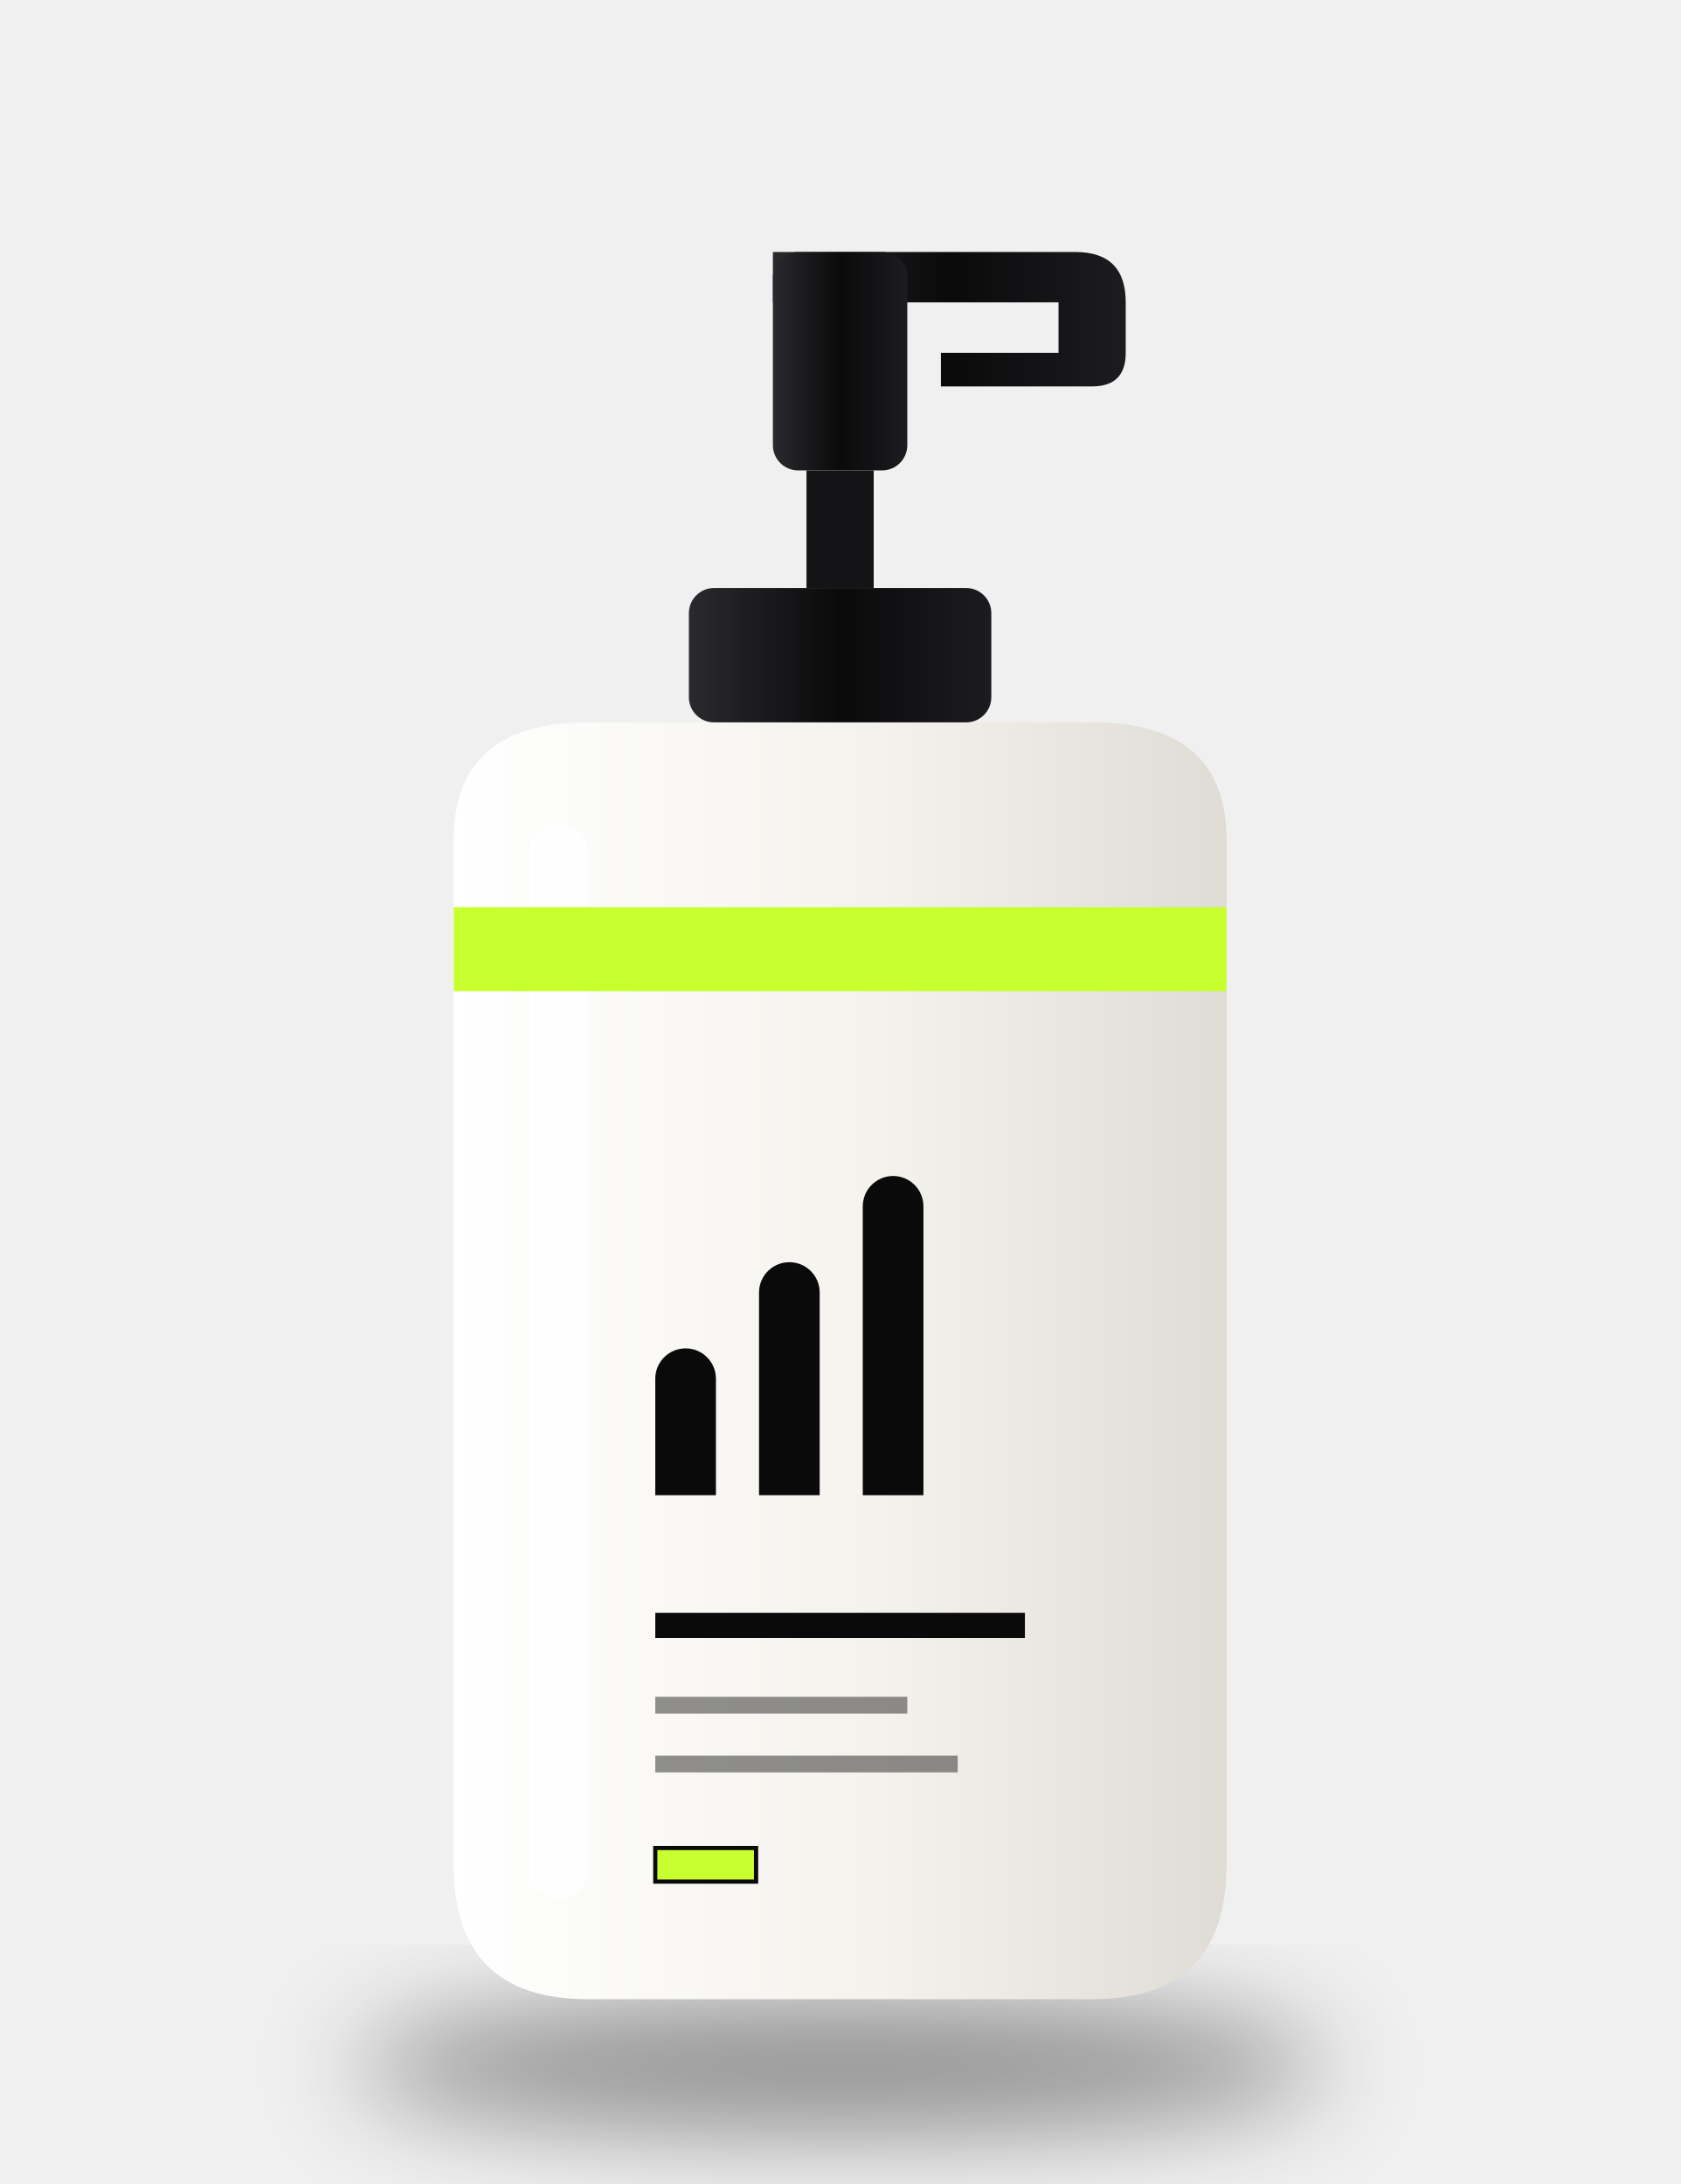
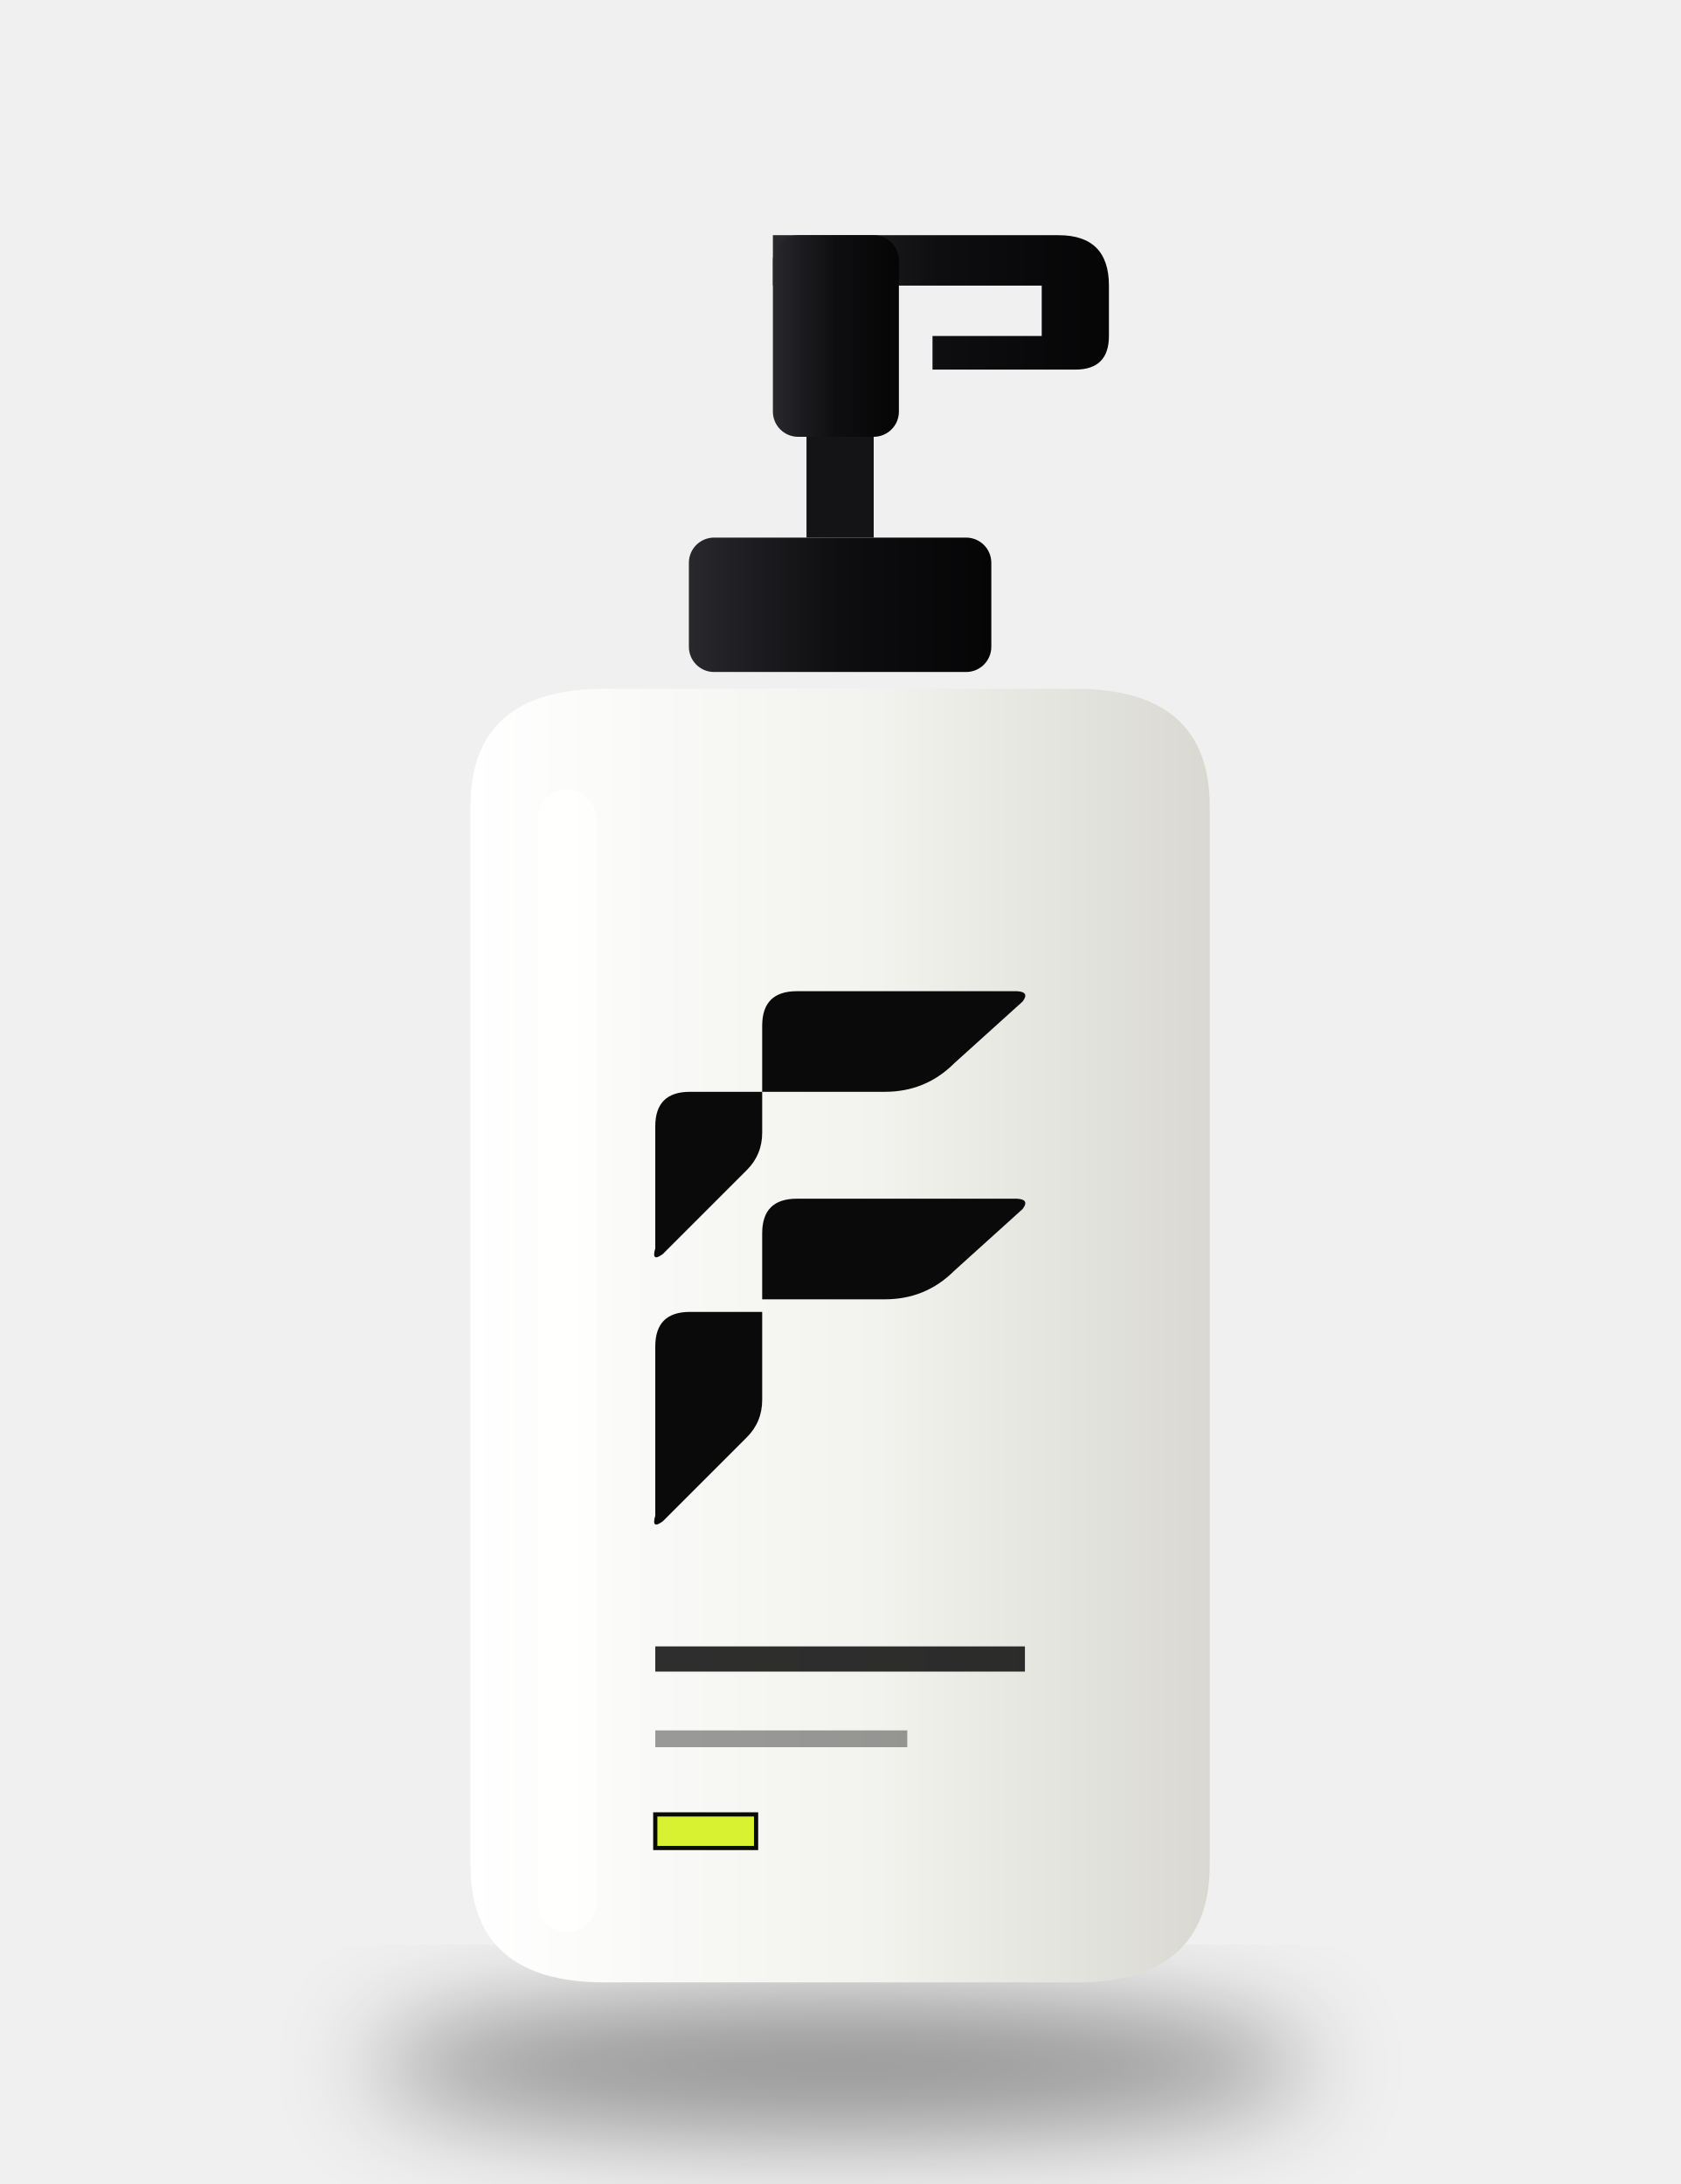
<svg xmlns="http://www.w3.org/2000/svg" viewBox="0 0 200 260" width="200" height="260" role="img" aria-label="FYBRE Bold — performance shampoo pump bottle">
  <defs>
-     <linearGradient id="body" x1="0" y1="0" x2="1" y2="0">
+     <linearGradient id="wbody" x1="0" y1="0" x2="1" y2="0">
      <stop offset="0" stop-color="#FFFFFF" />
-       <stop offset="0.55" stop-color="#F4F2EC" />
-       <stop offset="1" stop-color="#DEDCD4" />
+       <stop offset="0.55" stop-color="#F2F2EE" />
+       <stop offset="1" stop-color="#D9D9D2" />
    </linearGradient>
-     <linearGradient id="pump" x1="0" y1="0" x2="1" y2="0">
-       <stop offset="0" stop-color="#2A2A2E" />
-       <stop offset="0.5" stop-color="#0A0A0B" />
-       <stop offset="1" stop-color="#1C1C20" />
+     <linearGradient id="kbody" x1="0" y1="0" x2="1" y2="0">
+       <stop offset="0" stop-color="#28282D" />
+       <stop offset="0.5" stop-color="#0E0E10" />
+       <stop offset="1" stop-color="#050506" />
+     </linearGradient>
+     <linearGradient id="voltg" x1="0" y1="0" x2="1" y2="1">
+       <stop offset="0" stop-color="#F1F3E2" />
+       <stop offset="0.5" stop-color="#E0EC8C" />
+       <stop offset="1" stop-color="#E5FA46" />
    </linearGradient>
    <filter id="soft" x="-40%" y="-40%" width="180%" height="180%">
      <feGaussianBlur stdDeviation="6" />
    </filter>
  </defs>
-   <ellipse cx="100" cy="246" rx="58" ry="8" fill="#000000" opacity="0.4" filter="url(#soft)" />
-   <path d="M92 30 h36 q6 0 6 6 v6 q0 4 -4 4 h-18 v-4 h14 v-6 h-34 Z" fill="url(#pump)" />
-   <rect x="92" y="30" width="16" height="26" rx="3" fill="url(#pump)" />
-   <rect x="96" y="56" width="8" height="14" fill="#141416" />
-   <rect x="82" y="70" width="36" height="16" rx="3" fill="url(#pump)" />
-   <path d="M54 100 q0 -14 16 -14 h60 q16 0 16 14 v122 q0 16 -16 16 h-60 q-16 0 -16 -16 Z" fill="url(#body)" />
-   <rect x="63" y="98" width="7" height="128" rx="3.5" fill="#FFFFFF" opacity="0.8" />
-   <rect x="54" y="108" width="92" height="10" fill="#C8FF2E" />
-   <g transform="translate(78 140)">
-     <path d="M0 38 V24.13 A3.61 3.61 0 0 1 7.22 24.13 V38 Z M12.35 38 V13.87 A3.61 3.61 0 0 1 19.57 13.87 V38 Z M24.7 38 V3.61 A3.61 3.61 0 0 1 31.92 3.61 V38 Z" fill="#0A0A0B" />
+   <ellipse cx="100" cy="246" rx="56" ry="8" fill="#000" opacity="0.4" filter="url(#soft)" />
+   <path d="M92 28 h34 q6 0 6 6 v6 q0 4 -4 4 h-17 v-4 h13 v-6 h-32 Z" fill="url(#kbody)" />
+   <rect x="92" y="28" width="15" height="24" rx="3" fill="url(#kbody)" />
+   <rect x="96" y="52" width="8" height="12" fill="#141416" />
+   <rect x="82" y="64" width="36" height="16" rx="3" fill="url(#kbody)" />
+   <path d="M56 96 q0 -14 16 -14 h56 q16 0 16 14 v126 q0 14 -16 14 h-56 q-16 0 -16 -14 Z" fill="url(#wbody)" />
+   <rect x="64" y="94" width="7" height="136" rx="3.5" fill="#FFF" opacity="0.85" />
+   <g transform="translate(78 118) scale(0.3743)">
+     <path d="M34 11 Q34 0 45 0 H115 Q119.2 0.2 116.8 3.3 L95.1 22.9 Q86 32 73 32 H34 Z M11 32 H34 V45 Q34 52 29.1 56.9 L2.4 83.6 Q-1.35 86.35 0 81.8 V43 Q0 32 11 32 Z M34 77 Q34 66 45 66 H115 Q119.2 66.2 116.8 69.3 L95.1 88.9 Q86 98 73 98 H34 Z M11 102 H34 V130 Q34 137 29.1 141.9 L2.4 168.6 Q-1.35 171.35 0 166.8 V113 Q0 102 11 102 Z" fill="#0A0A0B" />
  </g>
-   <rect x="78" y="192" width="44" height="3" fill="#0A0A0B" />
-   <rect x="78" y="202" width="30" height="2" fill="#0A0A0B" opacity="0.45" />
-   <rect x="78" y="209" width="36" height="2" fill="#0A0A0B" opacity="0.45" />
-   <rect x="78" y="220" width="12" height="4" fill="#C8FF2E" stroke="#0A0A0B" stroke-width="0.5" />
+   <rect x="78" y="196" width="44" height="3" fill="#0A0A0B" opacity="0.85" />
+   <rect x="78" y="206" width="30" height="2" fill="#0A0A0B" opacity="0.4" />
+   <rect x="78" y="216" width="12" height="4" fill="#D8F231" stroke="#0A0A0B" stroke-width="0.5" />
</svg>
